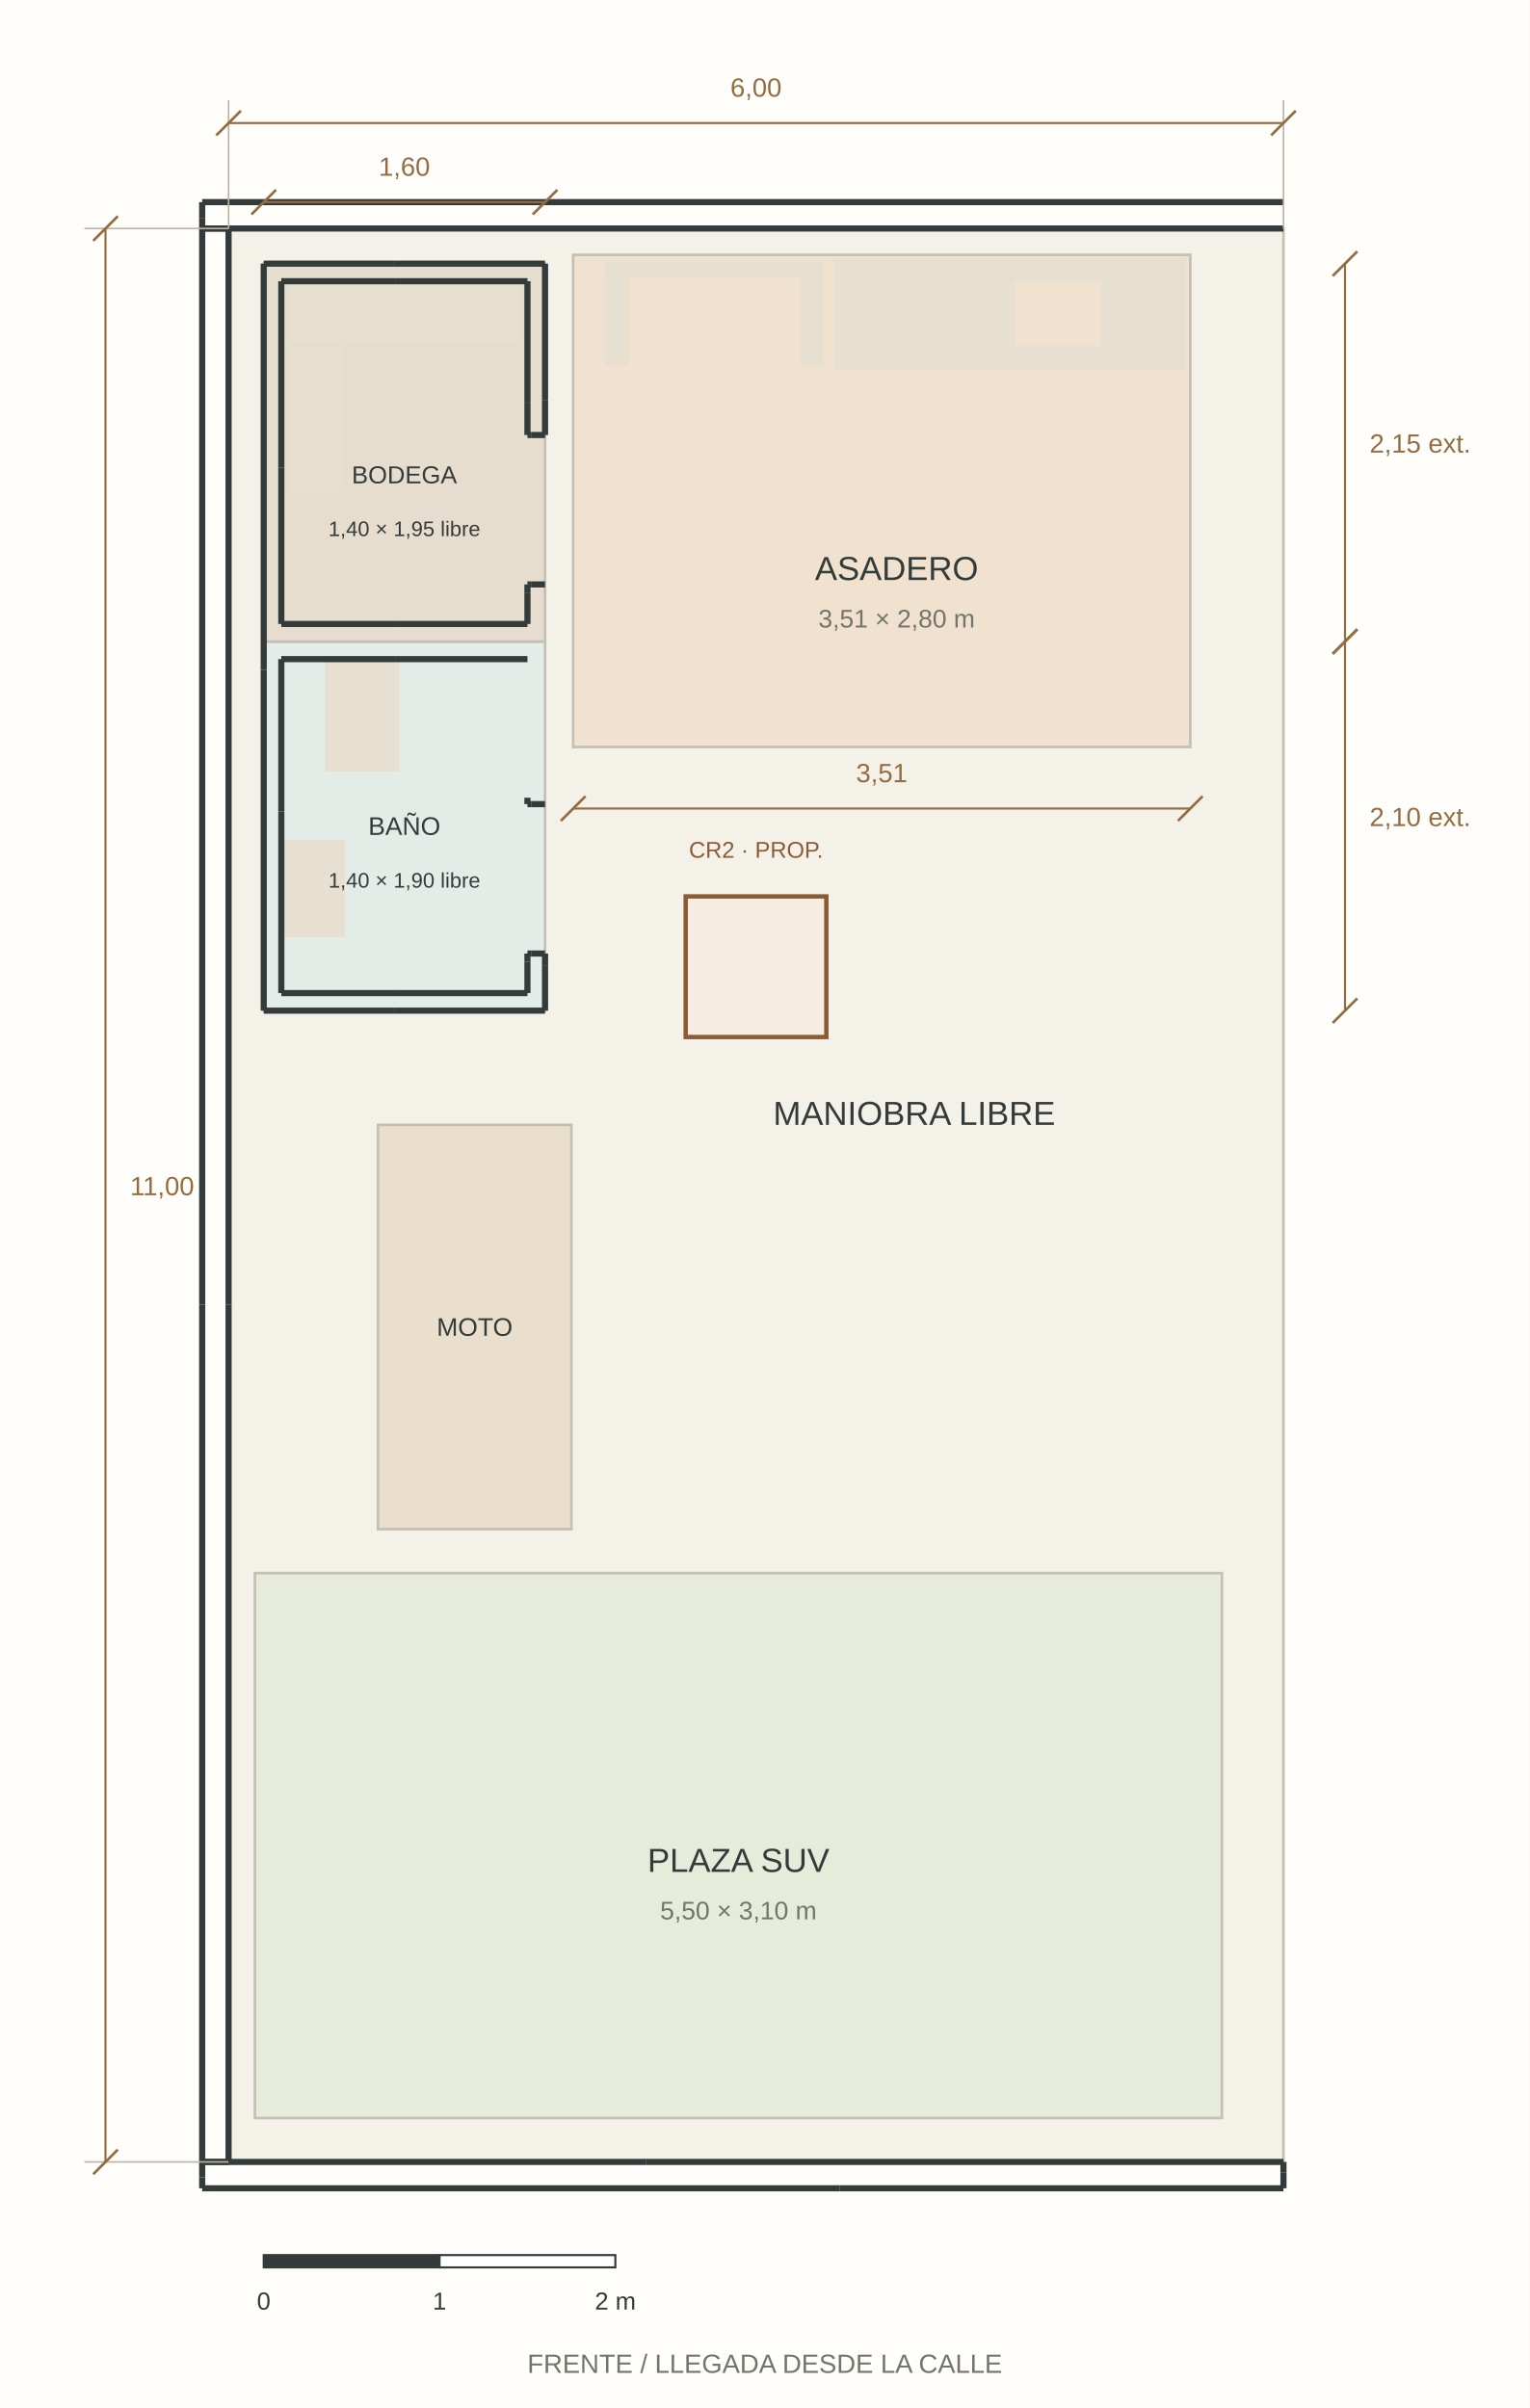
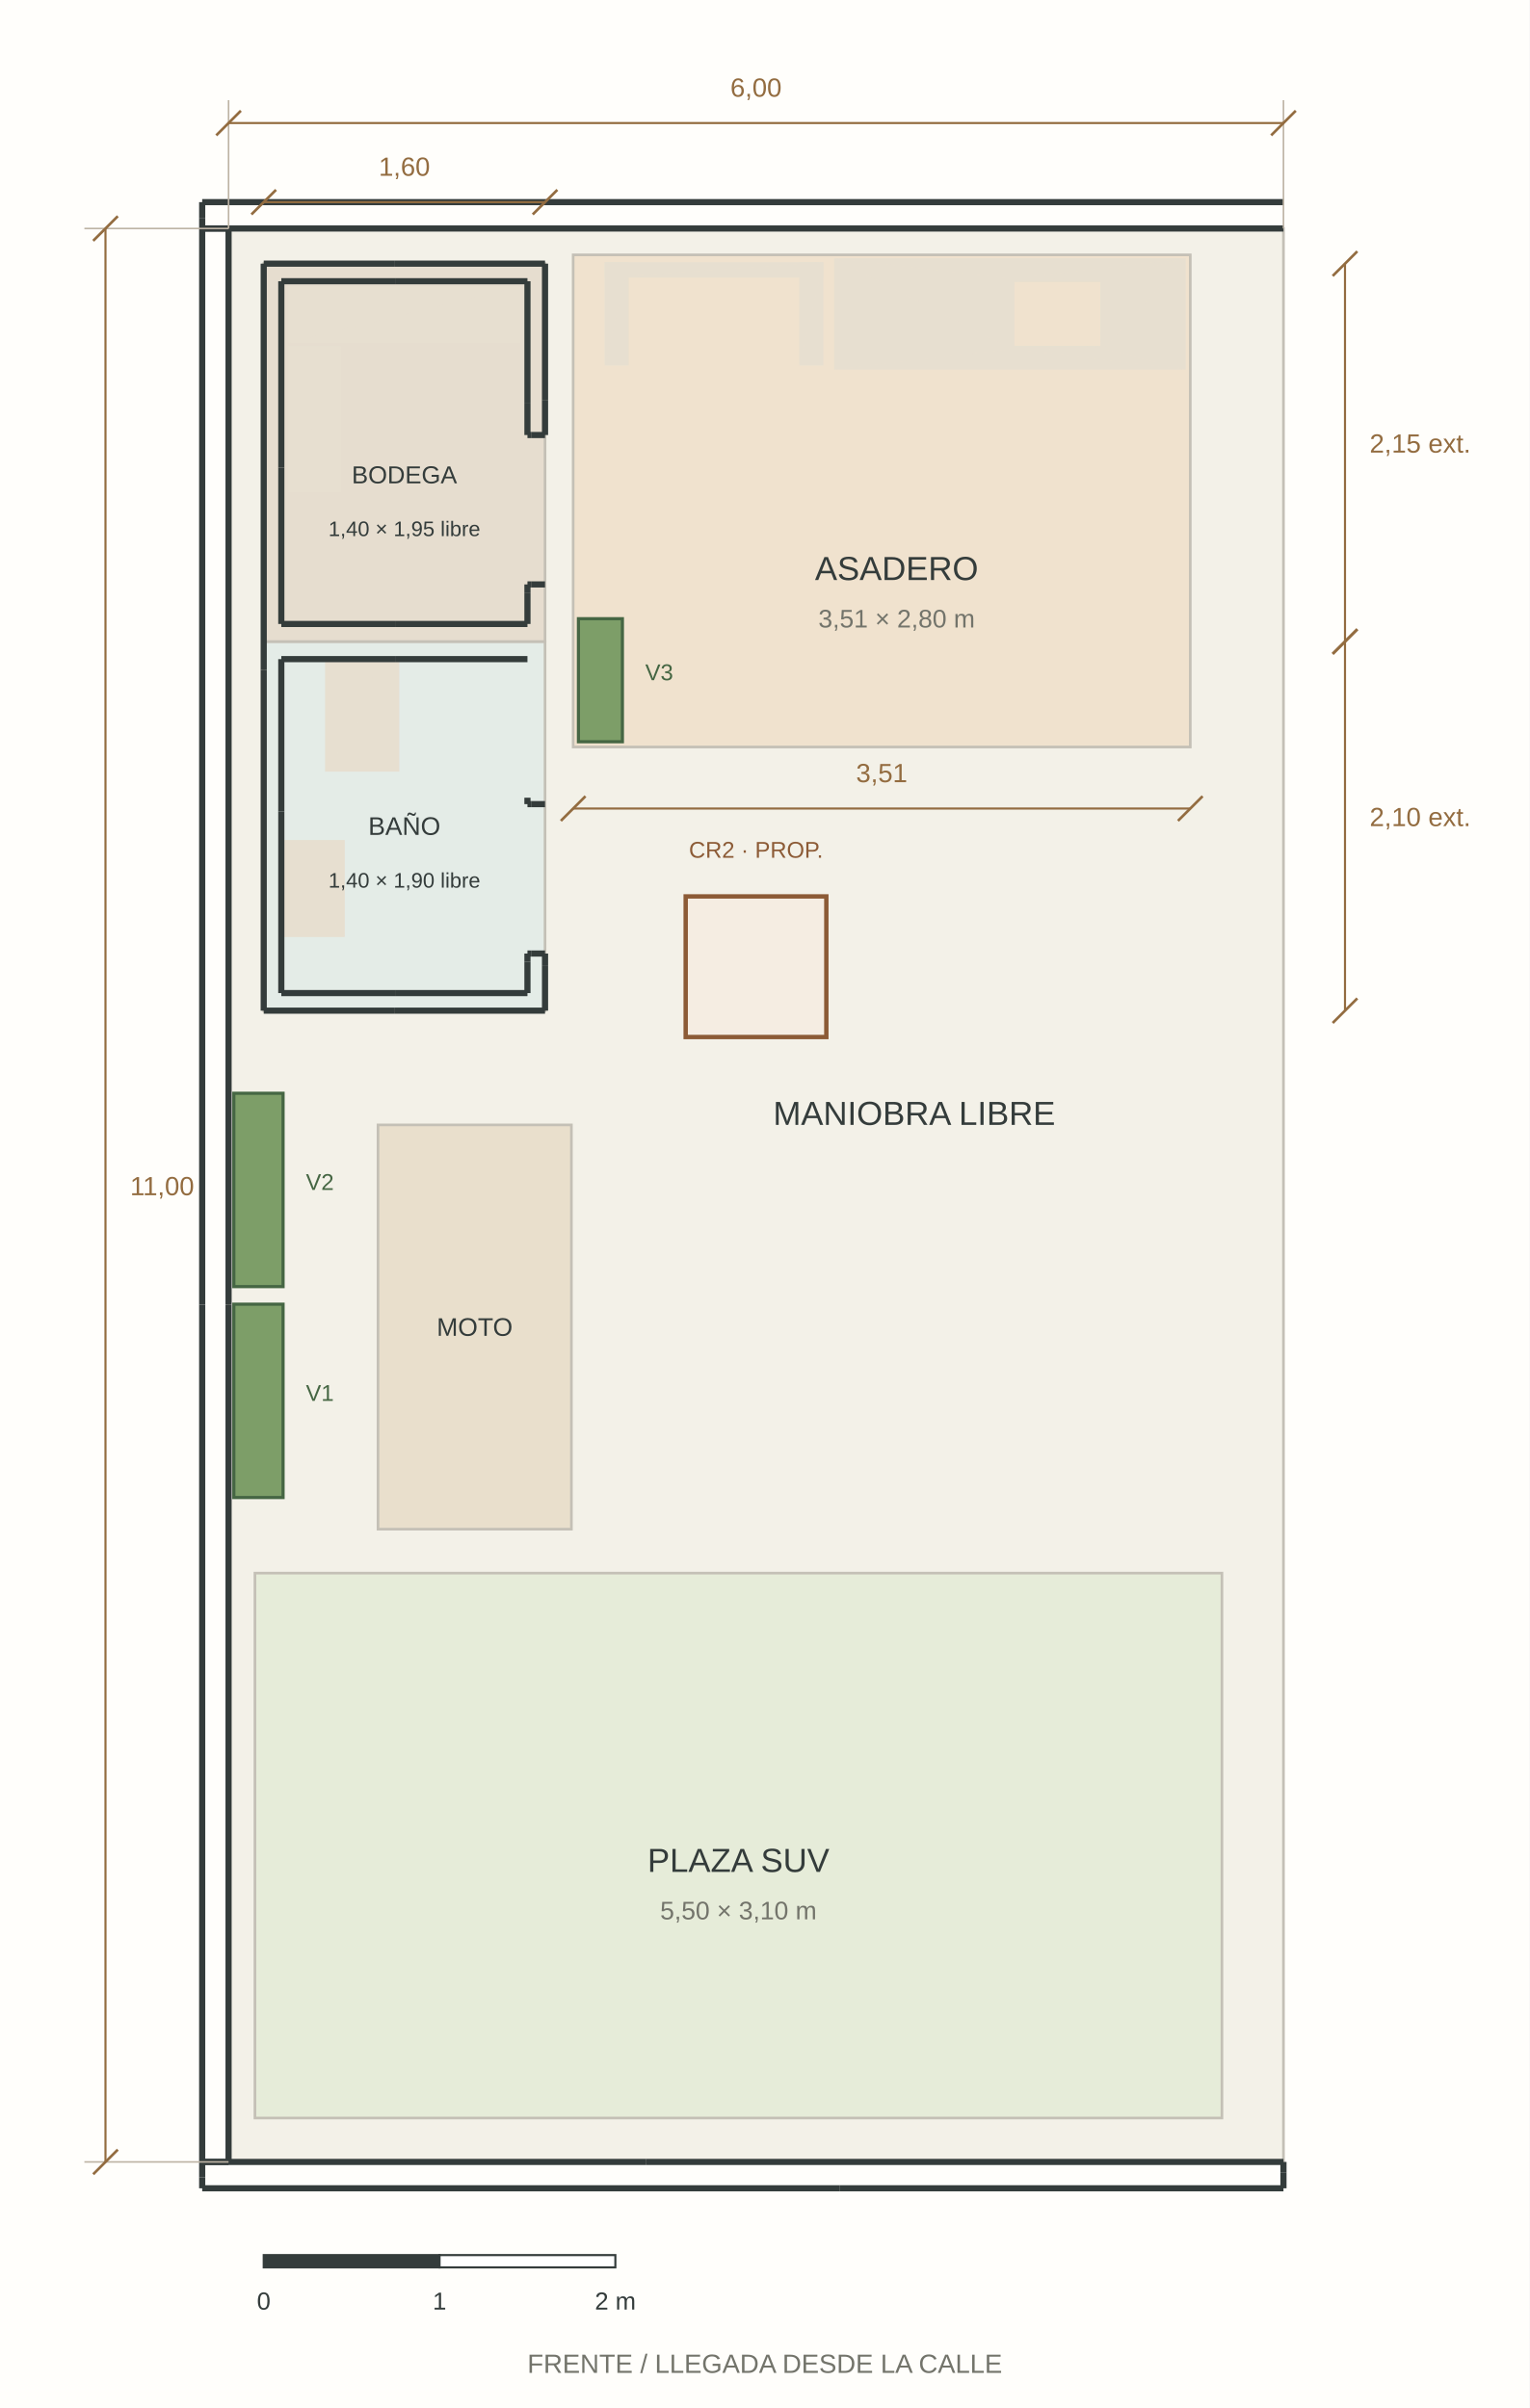
<svg xmlns="http://www.w3.org/2000/svg" viewBox="0 0 696 1096.0" role="img" aria-label="Patio · baño, bodega y asadero">
  <rect width="100%" height="100%" fill="#fffefb" />
  <polygon points="104.0,984.0 584.0,984.0 584.0,104.0 104.0,104.0" fill="#f3f1e8" stroke="#c4c0b6" stroke-width="1.2" />
  <polygon points="116.0,964.0 556.0,964.0 556.0,716.0 116.0,716.0" fill="#e6ecd9" stroke="#c4c0b6" stroke-width="1.2" />
  <polygon points="172.0,696.0 260.0,696.0 260.0,512.0 172.0,512.0" fill="#e9dfcc" stroke="#c4c0b6" stroke-width="1.2" />
  <polygon points="120.0,460.0 248.0,460.0 248.0,292.0 120.0,292.0" fill="#e4ece7" stroke="#c4c0b6" stroke-width="1.2" />
  <polygon points="120.0,292.0 248.0,292.0 248.0,120.0 120.0,120.0" fill="#e6ddcf" stroke="#c4c0b6" stroke-width="1.2" />
  <polygon points="260.8,340.0 541.6,340.0 541.6,116.0 260.8,116.0" fill="#f0e2ce" stroke="#c4c0b6" stroke-width="1.2" />
  <polygon points="275.2,166.24 286.0,119.44 286.0,166.24" fill="#e7dfd0" stroke="none" stroke-width="0.64" data-plan-furniture="true" />
  <polygon points="275.2,166.24 275.2,119.44 286.0,119.44" fill="#e7dfd0" stroke="none" stroke-width="0.64" data-plan-furniture="true" />
  <polygon points="275.2,166.24 286.0,166.24 286.0,119.44" fill="#e7dfd0" stroke="none" stroke-width="0.64" data-plan-furniture="true" />
  <polygon points="275.2,166.24 286.0,119.44 275.2,119.44" fill="#e7dfd0" stroke="none" stroke-width="0.64" data-plan-furniture="true" />
  <polygon points="363.76,166.24 374.56,119.44 374.56,166.24" fill="#e7dfd0" stroke="none" stroke-width="0.64" data-plan-furniture="true" />
  <polygon points="363.76,166.24 363.76,119.44 374.56,119.44" fill="#e7dfd0" stroke="none" stroke-width="0.64" data-plan-furniture="true" />
  <polygon points="363.76,166.24 374.56,166.24 374.56,119.44" fill="#e7dfd0" stroke="none" stroke-width="0.64" data-plan-furniture="true" />
  <polygon points="363.76,166.24 374.56,119.44 363.76,119.44" fill="#e7dfd0" stroke="none" stroke-width="0.64" data-plan-furniture="true" />
  <polygon points="275.2,126.32 374.56,119.44 374.56,126.32" fill="#e7dfd0" stroke="none" stroke-width="0.64" data-plan-furniture="true" />
  <polygon points="275.2,126.32 275.2,119.44 374.56,119.44" fill="#e7dfd0" stroke="none" stroke-width="0.64" data-plan-furniture="true" />
  <polygon points="275.2,126.32 374.56,126.32 374.56,119.44" fill="#e7dfd0" stroke="none" stroke-width="0.64" data-plan-furniture="true" />
  <polygon points="275.2,126.32 374.56,119.44 275.2,119.44" fill="#e7dfd0" stroke="none" stroke-width="0.64" data-plan-furniture="true" />
  <polygon points="460.16,158.864 379.6,117.6 379.6,168.144" fill="#e7dfd0" stroke="none" stroke-width="0.64" data-plan-furniture="true" />
  <polygon points="460.16,126.88 379.6,117.6 460.16,158.864" fill="#e7dfd0" stroke="none" stroke-width="0.64" data-plan-furniture="true" />
  <polygon points="539.44,168.144 502.08,158.864 460.16,158.864" fill="#e7dfd0" stroke="none" stroke-width="0.64" data-plan-furniture="true" />
  <polygon points="539.44,168.144 460.16,158.864 379.6,168.144" fill="#e7dfd0" stroke="none" stroke-width="0.64" data-plan-furniture="true" />
  <polygon points="539.44,117.6 502.08,126.88 502.08,158.864" fill="#e7dfd0" stroke="none" stroke-width="0.64" data-plan-furniture="true" />
  <polygon points="539.44,117.6 502.08,158.864 539.44,168.144" fill="#e7dfd0" stroke="none" stroke-width="0.64" data-plan-furniture="true" />
  <polygon points="539.44,117.6 379.6,117.6 460.16,126.88" fill="#e7dfd0" stroke="none" stroke-width="0.64" data-plan-furniture="true" />
  <polygon points="539.44,117.6 460.16,126.88 502.08,126.88" fill="#e7dfd0" stroke="none" stroke-width="0.64" data-plan-furniture="true" />
  <polygon points="379.6,117.6 460.16,158.864 379.6,168.144" fill="#e7dfd0" stroke="none" stroke-width="0.64" data-plan-furniture="true" />
  <polygon points="379.6,117.6 460.16,126.88 460.16,158.864" fill="#e7dfd0" stroke="none" stroke-width="0.64" data-plan-furniture="true" />
  <polygon points="502.08,158.864 539.44,168.144 460.16,158.864" fill="#e7dfd0" stroke="none" stroke-width="0.64" data-plan-furniture="true" />
  <polygon points="460.16,158.864 539.44,168.144 379.6,168.144" fill="#e7dfd0" stroke="none" stroke-width="0.64" data-plan-furniture="true" />
  <polygon points="502.08,126.88 539.44,117.6 502.08,158.864" fill="#e7dfd0" stroke="none" stroke-width="0.64" data-plan-furniture="true" />
  <polygon points="502.08,158.864 539.44,117.6 539.44,168.144" fill="#e7dfd0" stroke="none" stroke-width="0.64" data-plan-furniture="true" />
  <polygon points="379.6,117.6 539.44,117.6 460.16,126.88" fill="#e7dfd0" stroke="none" stroke-width="0.64" data-plan-furniture="true" />
  <polygon points="460.16,126.88 539.44,117.6 502.08,126.88" fill="#e7dfd0" stroke="none" stroke-width="0.64" data-plan-furniture="true" />
  <polygon points="460.24,158.8 461.44,126.96 461.44,158.8" fill="#e7dfd0" stroke="none" stroke-width="0.64" data-plan-furniture="true" />
  <polygon points="460.24,158.8 460.24,126.96 461.44,126.96" fill="#e7dfd0" stroke="none" stroke-width="0.64" data-plan-furniture="true" />
  <polygon points="460.24,158.8 461.44,158.8 461.44,126.96" fill="#e7dfd0" stroke="none" stroke-width="0.64" data-plan-furniture="true" />
  <polygon points="460.24,158.8 461.44,126.96 460.24,126.96" fill="#e7dfd0" stroke="none" stroke-width="0.64" data-plan-furniture="true" />
  <polygon points="500.8,158.8 502.0,126.96 502.0,158.8" fill="#e7dfd0" stroke="none" stroke-width="0.64" data-plan-furniture="true" />
  <polygon points="500.8,158.8 500.8,126.96 502.0,126.96" fill="#e7dfd0" stroke="none" stroke-width="0.64" data-plan-furniture="true" />
  <polygon points="500.8,158.8 502.0,158.8 502.0,126.96" fill="#e7dfd0" stroke="none" stroke-width="0.64" data-plan-furniture="true" />
  <polygon points="500.8,158.8 502.0,126.96 500.8,126.96" fill="#e7dfd0" stroke="none" stroke-width="0.64" data-plan-furniture="true" />
  <polygon points="460.24,158.8 502.0,157.6 502.0,158.8" fill="#e7dfd0" stroke="none" stroke-width="0.64" data-plan-furniture="true" />
  <polygon points="460.24,158.8 460.24,157.6 502.0,157.6" fill="#e7dfd0" stroke="none" stroke-width="0.64" data-plan-furniture="true" />
  <polygon points="460.24,158.8 502.0,158.8 502.0,157.6" fill="#e7dfd0" stroke="none" stroke-width="0.64" data-plan-furniture="true" />
  <polygon points="460.24,158.8 502.0,157.6 460.24,157.6" fill="#e7dfd0" stroke="none" stroke-width="0.64" data-plan-furniture="true" />
  <polygon points="460.24,128.16 502.0,126.96 502.0,128.16" fill="#e7dfd0" stroke="none" stroke-width="0.64" data-plan-furniture="true" />
  <polygon points="460.24,128.16 460.24,126.96 502.0,126.96" fill="#e7dfd0" stroke="none" stroke-width="0.64" data-plan-furniture="true" />
  <polygon points="460.24,128.16 502.0,128.16 502.0,126.96" fill="#e7dfd0" stroke="none" stroke-width="0.64" data-plan-furniture="true" />
  <polygon points="460.24,128.16 502.0,126.96 460.24,126.96" fill="#e7dfd0" stroke="none" stroke-width="0.64" data-plan-furniture="true" />
  <polygon points="459.2,159.84 461.44,125.92 461.44,159.84" fill="#e7dfd0" stroke="none" stroke-width="0.64" data-plan-furniture="true" />
  <polygon points="459.2,159.84 459.2,125.92 461.44,125.92" fill="#e7dfd0" stroke="none" stroke-width="0.64" data-plan-furniture="true" />
  <polygon points="459.2,159.84 461.44,159.84 461.44,125.92" fill="#e7dfd0" stroke="none" stroke-width="0.64" data-plan-furniture="true" />
  <polygon points="459.2,159.84 461.44,125.92 459.2,125.92" fill="#e7dfd0" stroke="none" stroke-width="0.64" data-plan-furniture="true" />
  <polygon points="500.8,159.84 503.04,125.92 503.04,159.84" fill="#e7dfd0" stroke="none" stroke-width="0.64" data-plan-furniture="true" />
  <polygon points="500.8,159.84 500.8,125.92 503.04,125.92" fill="#e7dfd0" stroke="none" stroke-width="0.64" data-plan-furniture="true" />
  <polygon points="500.8,159.84 503.04,159.84 503.04,125.92" fill="#e7dfd0" stroke="none" stroke-width="0.64" data-plan-furniture="true" />
  <polygon points="500.8,159.84 503.04,125.92 500.8,125.92" fill="#e7dfd0" stroke="none" stroke-width="0.64" data-plan-furniture="true" />
  <polygon points="459.2,159.84 503.04,157.6 503.04,159.84" fill="#e7dfd0" stroke="none" stroke-width="0.64" data-plan-furniture="true" />
  <polygon points="459.2,159.84 459.2,157.6 503.04,157.6" fill="#e7dfd0" stroke="none" stroke-width="0.64" data-plan-furniture="true" />
  <polygon points="459.2,159.84 503.04,159.84 503.04,157.6" fill="#e7dfd0" stroke="none" stroke-width="0.64" data-plan-furniture="true" />
  <polygon points="459.2,159.84 503.04,157.6 459.2,157.6" fill="#e7dfd0" stroke="none" stroke-width="0.64" data-plan-furniture="true" />
  <polygon points="459.2,128.16 503.04,125.92 503.04,128.16" fill="#e7dfd0" stroke="none" stroke-width="0.64" data-plan-furniture="true" />
  <polygon points="459.2,128.16 459.2,125.92 503.04,125.92" fill="#e7dfd0" stroke="none" stroke-width="0.64" data-plan-furniture="true" />
  <polygon points="459.2,128.16 503.04,128.16 503.04,125.92" fill="#e7dfd0" stroke="none" stroke-width="0.64" data-plan-furniture="true" />
  <polygon points="459.2,128.16 503.04,125.92 459.2,125.92" fill="#e7dfd0" stroke="none" stroke-width="0.64" data-plan-furniture="true" />
  <polygon points="153.6,305.6 176.0,305.6 153.6,324.8" fill="#e7dfd0" stroke="none" stroke-width="0.64" data-plan-furniture="true" />
  <polygon points="153.6,324.8 176.0,305.6 176.0,324.8" fill="#e7dfd0" stroke="none" stroke-width="0.64" data-plan-furniture="true" />
  <polygon points="176.0,305.6 153.6,305.6 153.6,324.8" fill="#e7dfd0" stroke="none" stroke-width="0.64" data-plan-furniture="true" />
  <polygon points="176.0,305.6 153.6,324.8 176.0,324.8" fill="#e7dfd0" stroke="none" stroke-width="0.64" data-plan-furniture="true" />
  <polygon points="176.0,345.6 153.6,345.6 148.0,351.2" fill="#e7dfd0" stroke="none" stroke-width="0.64" data-plan-furniture="true" />
  <polygon points="181.6,351.2 176.0,345.6 148.0,351.2" fill="#e7dfd0" stroke="none" stroke-width="0.64" data-plan-furniture="true" />
  <polygon points="153.6,317.6 148.0,351.2 153.6,345.6" fill="#e7dfd0" stroke="none" stroke-width="0.64" data-plan-furniture="true" />
  <polygon points="148.0,300.8 148.0,351.2 153.6,317.6" fill="#e7dfd0" stroke="none" stroke-width="0.64" data-plan-furniture="true" />
  <polygon points="176.0,317.6 176.0,345.6 181.6,351.2" fill="#e7dfd0" stroke="none" stroke-width="0.64" data-plan-furniture="true" />
  <polygon points="176.0,317.6 148.0,300.8 153.6,317.6" fill="#e7dfd0" stroke="none" stroke-width="0.64" data-plan-furniture="true" />
  <polygon points="181.6,300.8 176.0,317.6 181.6,351.2" fill="#e7dfd0" stroke="none" stroke-width="0.64" data-plan-furniture="true" />
  <polygon points="181.6,300.8 148.0,300.8 176.0,317.6" fill="#e7dfd0" stroke="none" stroke-width="0.64" data-plan-furniture="true" />
  <polygon points="148.0,300.8 181.6,300.8 148.0,351.2" fill="#e7dfd0" stroke="none" stroke-width="0.64" data-plan-furniture="true" />
  <polygon points="148.0,351.2 181.6,300.8 181.6,351.2" fill="#e7dfd0" stroke="none" stroke-width="0.64" data-plan-furniture="true" />
  <polygon points="153.6,317.6 153.6,345.6 176.0,345.6" fill="#e7dfd0" stroke="none" stroke-width="0.64" data-plan-furniture="true" />
  <polygon points="176.0,317.6 153.6,317.6 176.0,345.6" fill="#e7dfd0" stroke="none" stroke-width="0.64" data-plan-furniture="true" />
  <polygon points="149.6,302.4 180.0,312.0 149.6,312.0" fill="#e7dfd0" stroke="none" stroke-width="0.64" data-plan-furniture="true" />
  <polygon points="149.6,302.4 180.0,302.4 180.0,312.0" fill="#e7dfd0" stroke="none" stroke-width="0.64" data-plan-furniture="true" />
  <polygon points="180.0,312.0 149.6,302.4 149.6,312.0" fill="#e7dfd0" stroke="none" stroke-width="0.64" data-plan-furniture="true" />
  <polygon points="180.0,302.4 149.6,302.4 180.0,312.0" fill="#e7dfd0" stroke="none" stroke-width="0.64" data-plan-furniture="true" />
  <polygon points="152.8,422.4 132.0,422.4 128.0,426.4" fill="#e7dfd0" stroke="none" stroke-width="0.64" data-plan-furniture="true" />
  <polygon points="156.8,426.4 152.8,422.4 128.0,426.4" fill="#e7dfd0" stroke="none" stroke-width="0.64" data-plan-furniture="true" />
  <polygon points="132.0,386.4 128.0,426.4 132.0,422.4" fill="#e7dfd0" stroke="none" stroke-width="0.64" data-plan-furniture="true" />
  <polygon points="128.0,382.4 128.0,426.4 132.0,386.4" fill="#e7dfd0" stroke="none" stroke-width="0.64" data-plan-furniture="true" />
  <polygon points="152.8,386.4 152.8,422.4 156.8,426.4" fill="#e7dfd0" stroke="none" stroke-width="0.64" data-plan-furniture="true" />
  <polygon points="152.8,386.4 128.0,382.4 132.0,386.4" fill="#e7dfd0" stroke="none" stroke-width="0.64" data-plan-furniture="true" />
  <polygon points="156.8,382.4 152.8,386.4 156.8,426.4" fill="#e7dfd0" stroke="none" stroke-width="0.64" data-plan-furniture="true" />
  <polygon points="156.8,382.4 128.0,382.4 152.8,386.4" fill="#e7dfd0" stroke="none" stroke-width="0.64" data-plan-furniture="true" />
  <polygon points="128.0,426.4 128.0,382.4 156.8,426.4" fill="#e7dfd0" stroke="none" stroke-width="0.64" data-plan-furniture="true" />
  <polygon points="128.0,382.4 156.8,382.4 156.8,426.4" fill="#e7dfd0" stroke="none" stroke-width="0.64" data-plan-furniture="true" />
  <polygon points="152.8,386.4 132.0,386.4 132.0,422.4" fill="#e7dfd0" stroke="none" stroke-width="0.64" data-plan-furniture="true" />
  <polygon points="152.8,386.4 132.0,422.4 152.8,422.4" fill="#e7dfd0" stroke="none" stroke-width="0.64" data-plan-furniture="true" />
  <polygon points="131.2,130.4 236.8,130.4 131.2,156.0" fill="#e7dfd0" stroke="none" stroke-width="0.64" data-plan-furniture="true" />
  <polygon points="131.2,156.0 236.8,130.4 236.8,156.0" fill="#e7dfd0" stroke="none" stroke-width="0.64" data-plan-furniture="true" />
  <polygon points="236.8,130.4 131.2,130.4 131.2,156.0" fill="#e7dfd0" stroke="none" stroke-width="0.64" data-plan-furniture="true" />
  <polygon points="236.8,130.4 131.2,156.0 236.8,156.0" fill="#e7dfd0" stroke="none" stroke-width="0.64" data-plan-furniture="true" />
  <polygon points="131.2,130.4 236.8,130.4 131.2,156.0" fill="#e7dfd0" stroke="none" stroke-width="0.64" data-plan-furniture="true" />
  <polygon points="131.2,156.0 236.8,130.4 236.8,156.0" fill="#e7dfd0" stroke="none" stroke-width="0.64" data-plan-furniture="true" />
  <polygon points="236.8,130.4 131.2,130.4 131.2,156.0" fill="#e7dfd0" stroke="none" stroke-width="0.64" data-plan-furniture="true" />
  <polygon points="236.8,130.4 131.2,156.0 236.8,156.0" fill="#e7dfd0" stroke="none" stroke-width="0.64" data-plan-furniture="true" />
  <polygon points="131.2,130.4 236.8,130.4 131.2,156.0" fill="#e7dfd0" stroke="none" stroke-width="0.64" data-plan-furniture="true" />
  <polygon points="131.2,156.0 236.8,130.4 236.8,156.0" fill="#e7dfd0" stroke="none" stroke-width="0.64" data-plan-furniture="true" />
  <polygon points="236.8,130.4 131.2,130.4 131.2,156.0" fill="#e7dfd0" stroke="none" stroke-width="0.64" data-plan-furniture="true" />
  <polygon points="236.8,130.4 131.2,156.0 236.8,156.0" fill="#e7dfd0" stroke="none" stroke-width="0.64" data-plan-furniture="true" />
  <polygon points="131.2,130.4 236.8,130.4 131.2,156.0" fill="#e7dfd0" stroke="none" stroke-width="0.64" data-plan-furniture="true" />
  <polygon points="131.2,156.0 236.8,130.4 236.8,156.0" fill="#e7dfd0" stroke="none" stroke-width="0.64" data-plan-furniture="true" />
  <polygon points="236.8,130.4 131.2,130.4 131.2,156.0" fill="#e7dfd0" stroke="none" stroke-width="0.64" data-plan-furniture="true" />
  <polygon points="236.8,130.4 131.2,156.0 236.8,156.0" fill="#e7dfd0" stroke="none" stroke-width="0.64" data-plan-furniture="true" />
  <polygon points="131.2,157.6 155.2,157.6 131.2,224.0" fill="#e7dfd0" stroke="none" stroke-width="0.64" data-plan-furniture="true" />
  <polygon points="131.2,224.0 155.2,157.6 155.2,224.0" fill="#e7dfd0" stroke="none" stroke-width="0.64" data-plan-furniture="true" />
  <polygon points="155.2,157.6 131.2,157.6 131.2,224.0" fill="#e7dfd0" stroke="none" stroke-width="0.64" data-plan-furniture="true" />
  <polygon points="155.2,157.6 131.2,224.0 155.2,224.0" fill="#e7dfd0" stroke="none" stroke-width="0.64" data-plan-furniture="true" />
  <polygon points="131.2,157.6 155.2,157.6 131.2,224.0" fill="#e7dfd0" stroke="none" stroke-width="0.64" data-plan-furniture="true" />
  <polygon points="131.2,224.0 155.2,157.6 155.2,224.0" fill="#e7dfd0" stroke="none" stroke-width="0.64" data-plan-furniture="true" />
  <polygon points="155.2,157.6 131.2,157.6 131.2,224.0" fill="#e7dfd0" stroke="none" stroke-width="0.64" data-plan-furniture="true" />
  <polygon points="155.2,157.6 131.2,224.0 155.2,224.0" fill="#e7dfd0" stroke="none" stroke-width="0.64" data-plan-furniture="true" />
  <polygon points="131.2,157.6 155.2,157.6 131.2,224.0" fill="#e7dfd0" stroke="none" stroke-width="0.64" data-plan-furniture="true" />
  <polygon points="131.2,224.0 155.2,157.6 155.2,224.0" fill="#e7dfd0" stroke="none" stroke-width="0.64" data-plan-furniture="true" />
  <polygon points="155.2,157.6 131.2,157.6 131.2,224.0" fill="#e7dfd0" stroke="none" stroke-width="0.64" data-plan-furniture="true" />
  <polygon points="155.2,157.6 131.2,224.0 155.2,224.0" fill="#e7dfd0" stroke="none" stroke-width="0.64" data-plan-furniture="true" />
  <polygon points="131.2,157.6 155.2,157.6 131.2,224.0" fill="#e7dfd0" stroke="none" stroke-width="0.64" data-plan-furniture="true" />
  <polygon points="131.2,224.0 155.2,157.6 155.2,224.0" fill="#e7dfd0" stroke="none" stroke-width="0.64" data-plan-furniture="true" />
  <polygon points="155.2,157.6 131.2,157.6 131.2,224.0" fill="#e7dfd0" stroke="none" stroke-width="0.64" data-plan-furniture="true" />
  <polygon points="155.2,157.6 131.2,224.0 155.2,224.0" fill="#e7dfd0" stroke="none" stroke-width="0.64" data-plan-furniture="true" />
  <polyline points="248.0,198.0 248.0,182.02" fill="none" stroke="#343c3b" stroke-width="2.8" />
  <polyline points="248.0,182.02 248.0,120.0" fill="none" stroke="#343c3b" stroke-width="2.8" />
  <polyline points="248.0,439.327 248.0,434.0" fill="none" stroke="#343c3b" stroke-width="2.8" />
  <polyline points="248.0,460.0 248.0,439.327" fill="none" stroke="#343c3b" stroke-width="2.8" />
  <polyline points="179.697,460.0 120.0,460.0" fill="none" stroke="#343c3b" stroke-width="2.8" />
  <polyline points="248.0,460.0 179.697,460.0" fill="none" stroke="#343c3b" stroke-width="2.8" />
  <polyline points="248.0,120.0 179.697,120.0" fill="none" stroke="#343c3b" stroke-width="2.8" />
  <polyline points="179.697,120.0 120.0,120.0" fill="none" stroke="#343c3b" stroke-width="2.8" />
  <polyline points="120.0,460.0 120.0,304.979" fill="none" stroke="#343c3b" stroke-width="2.8" />
  <polyline points="120.0,304.979 120.0,120.0" fill="none" stroke="#343c3b" stroke-width="2.8" />
  <polyline points="240.0,284.0 180.16,284.0" fill="none" stroke="#343c3b" stroke-width="2.8" />
  <polyline points="180.16,284.0 128.0,284.0" fill="none" stroke="#343c3b" stroke-width="2.8" />
  <polyline points="240.0,183.659 240.0,128.0" fill="none" stroke="#343c3b" stroke-width="2.8" />
  <polyline points="240.0,198.0 240.0,183.659" fill="none" stroke="#343c3b" stroke-width="2.8" />
  <polyline points="240.0,269.688 240.0,266.0" fill="none" stroke="#343c3b" stroke-width="2.8" />
  <polyline points="240.0,284.0 240.0,269.688" fill="none" stroke="#343c3b" stroke-width="2.8" />
  <polyline points="180.16,128.0 128.0,128.0" fill="none" stroke="#343c3b" stroke-width="2.8" />
  <polyline points="240.0,128.0 180.16,128.0" fill="none" stroke="#343c3b" stroke-width="2.8" />
  <polyline points="128.0,212.773 128.0,128.0" fill="none" stroke="#343c3b" stroke-width="2.8" />
  <polyline points="128.0,284.0 128.0,212.773" fill="none" stroke="#343c3b" stroke-width="2.8" />
  <polyline points="240.0,452.0 180.16,452.0" fill="none" stroke="#343c3b" stroke-width="2.8" />
  <polyline points="180.16,452.0 128.0,452.0" fill="none" stroke="#343c3b" stroke-width="2.8" />
  <polyline points="240.0,437.688 240.0,434.0" fill="none" stroke="#343c3b" stroke-width="2.8" />
  <polyline points="240.0,452.0 240.0,437.688" fill="none" stroke="#343c3b" stroke-width="2.8" />
  <polyline points="240.0,366.0 240.0,363.076" fill="none" stroke="#343c3b" stroke-width="2.8" />
  <polyline points="128.0,452.0 128.0,369.401" fill="none" stroke="#343c3b" stroke-width="2.8" />
  <polyline points="128.0,369.401 128.0,300.0" fill="none" stroke="#343c3b" stroke-width="2.8" />
  <polyline points="180.16,300.0 128.0,300.0" fill="none" stroke="#343c3b" stroke-width="2.8" />
  <polyline points="240.0,300.0 180.16,300.0" fill="none" stroke="#343c3b" stroke-width="2.8" />
  <polyline points="241.639,198.0 240.0,198.0" fill="none" stroke="#343c3b" stroke-width="2.8" />
  <polyline points="248.0,198.0 241.639,198.0" fill="none" stroke="#343c3b" stroke-width="2.8" />
  <polyline points="241.639,266.0 240.0,266.0" fill="none" stroke="#343c3b" stroke-width="2.8" />
  <polyline points="248.0,266.0 241.639,266.0" fill="none" stroke="#343c3b" stroke-width="2.8" />
  <polyline points="241.639,434.0 240.0,434.0" fill="none" stroke="#343c3b" stroke-width="2.8" />
  <polyline points="248.0,434.0 241.639,434.0" fill="none" stroke="#343c3b" stroke-width="2.8" />
  <polyline points="241.639,366.0 240.0,366.0" fill="none" stroke="#343c3b" stroke-width="2.8" />
  <polyline points="248.0,366.0 241.639,366.0" fill="none" stroke="#343c3b" stroke-width="2.8" />
  <polyline points="92.0,984.0 92.0,593.867" fill="none" stroke="#343c3b" stroke-width="2.8" />
  <polyline points="92.0,593.867 92.0,104.0" fill="none" stroke="#343c3b" stroke-width="2.8" />
  <polyline points="104.0,984.0 104.0,593.867" fill="none" stroke="#343c3b" stroke-width="2.8" />
  <polyline points="104.0,593.867 104.0,104.0" fill="none" stroke="#343c3b" stroke-width="2.8" />
  <polyline points="104.0,984.0 98.68,984.0" fill="none" stroke="#343c3b" stroke-width="2.8" />
  <polyline points="98.68,984.0 92.0,984.0" fill="none" stroke="#343c3b" stroke-width="2.8" />
  <polyline points="104.0,104.0 98.68,104.0" fill="none" stroke="#343c3b" stroke-width="2.8" />
  <polyline points="98.68,104.0 92.0,104.0" fill="none" stroke="#343c3b" stroke-width="2.8" />
  <polyline points="92.0,104.0 92.0,99.157" fill="none" stroke="#343c3b" stroke-width="2.8" />
  <polyline points="92.0,99.157 92.0,92.0" fill="none" stroke="#343c3b" stroke-width="2.8" />
  <polyline points="584.0,104.0 92.0,104.0" fill="none" stroke="#343c3b" stroke-width="2.8" />
  <polyline points="584.0,92.0 92.0,92.0" fill="none" stroke="#343c3b" stroke-width="2.8" />
  <polyline points="584.0,996.0 381.929,996.0" fill="none" stroke="#343c3b" stroke-width="2.8" />
  <polyline points="381.929,996.0 92.0,996.0" fill="none" stroke="#343c3b" stroke-width="2.8" />
  <polyline points="584.0,984.0 584.0,988.929" fill="none" stroke="#343c3b" stroke-width="2.8" />
  <polyline points="584.0,988.929 584.0,996.0" fill="none" stroke="#343c3b" stroke-width="2.8" />
  <polyline points="92.0,984.0 294.071,984.0" fill="none" stroke="#343c3b" stroke-width="2.8" />
  <polyline points="294.071,984.0 584.0,984.0" fill="none" stroke="#343c3b" stroke-width="2.8" />
  <polyline points="92.0,996.0 92.0,991.071" fill="none" stroke="#343c3b" stroke-width="2.8" />
  <polyline points="92.0,991.071 92.0,984.0" fill="none" stroke="#343c3b" stroke-width="2.8" />
  <text x="336.0" y="852.0" font-family="Arial,sans-serif" font-size="15.2" fill="#343c3b" text-anchor="middle">PLAZA SUV</text>
  <text x="336.0" y="873.6" font-family="Arial,sans-serif" font-size="11.6" fill="#73746b" text-anchor="middle">5,50 × 3,10 m</text>
  <text x="408.0" y="264.0" font-family="Arial,sans-serif" font-size="15.2" fill="#343c3b" text-anchor="middle">ASADERO</text>
  <text x="408.0" y="285.6" font-family="Arial,sans-serif" font-size="11.6" fill="#73746b" text-anchor="middle">3,51 × 2,80 m</text>
  <text x="184.0" y="380.0" font-family="Arial,sans-serif" font-size="11.6" fill="#343c3b" text-anchor="middle">BAÑO</text>
  <text x="184.0" y="404.0" font-family="Arial,sans-serif" font-size="9.6" fill="#343c3b" text-anchor="middle">1,40 × 1,90 libre</text>
  <text x="184.0" y="220.0" font-family="Arial,sans-serif" font-size="11.2" fill="#343c3b" text-anchor="middle">BODEGA</text>
  <text x="184.0" y="244.0" font-family="Arial,sans-serif" font-size="9.6" fill="#343c3b" text-anchor="middle">1,40 × 1,95 libre</text>
  <text x="416.0" y="512.0" font-family="Arial,sans-serif" font-size="15.2" fill="#343c3b" text-anchor="middle">MANIOBRA LIBRE</text>
  <text x="216.0" y="608.0" font-family="Arial,sans-serif" font-size="11.6" fill="#343c3b" text-anchor="middle">MOTO</text>
  <polyline points="104.0,104.0 104.0,45.6" fill="none" stroke="#bdb3a4" stroke-width="0.72" data-plan-dimensions="true" />
  <polyline points="584.0,104.0 584.0,45.6" fill="none" stroke="#bdb3a4" stroke-width="0.72" data-plan-dimensions="true" />
  <polyline points="104.0,56.0 584.0,56.0" fill="none" stroke="#936c40" stroke-width="0.96" data-plan-dimensions="true" />
  <polyline points="98.4,61.6 109.6,50.4" fill="none" stroke="#936c40" stroke-width="1.2" data-plan-dimensions="true" />
  <polyline points="578.4,61.6 589.6,50.4" fill="none" stroke="#936c40" stroke-width="1.2" data-plan-dimensions="true" />
  <text x="344.0" y="44.0" font-family="Arial,sans-serif" font-size="12.0" fill="#936c40" text-anchor="middle" data-plan-dimensions="true">6,00</text>
  <polyline points="120.0,92.0 248.0,92.0" fill="none" stroke="#936c40" stroke-width="0.96" data-plan-dimensions="true" />
  <polyline points="114.4,97.6 125.6,86.4" fill="none" stroke="#936c40" stroke-width="1.2" data-plan-dimensions="true" />
  <polyline points="242.4,97.6 253.6,86.4" fill="none" stroke="#936c40" stroke-width="1.2" data-plan-dimensions="true" />
  <text x="184.0" y="80.0" font-family="Arial,sans-serif" font-size="12.0" fill="#936c40" text-anchor="middle" data-plan-dimensions="true">1,60</text>
  <polyline points="104.0,984.0 38.4,984.0" fill="none" stroke="#bdb3a4" stroke-width="0.72" data-plan-dimensions="true" />
  <polyline points="104.0,104.0 38.4,104.0" fill="none" stroke="#bdb3a4" stroke-width="0.72" data-plan-dimensions="true" />
  <polyline points="48.0,984.0 48.0,104.0" fill="none" stroke="#936c40" stroke-width="0.96" data-plan-dimensions="true" />
  <polyline points="42.4,989.6 53.6,978.4" fill="none" stroke="#936c40" stroke-width="1.2" data-plan-dimensions="true" />
  <polyline points="42.4,109.6 53.6,98.4" fill="none" stroke="#936c40" stroke-width="1.2" data-plan-dimensions="true" />
  <text x="59.2" y="544.0" font-family="Arial,sans-serif" font-size="12.0" fill="#936c40" text-anchor="start" data-plan-dimensions="true">11,00</text>
  <polyline points="612.0,460.0 612.0,292.0" fill="none" stroke="#936c40" stroke-width="0.96" data-plan-dimensions="true" />
  <polyline points="606.4,465.6 617.6,454.4" fill="none" stroke="#936c40" stroke-width="1.2" data-plan-dimensions="true" />
  <polyline points="606.4,297.6 617.6,286.4" fill="none" stroke="#936c40" stroke-width="1.2" data-plan-dimensions="true" />
  <text x="623.2" y="376.0" font-family="Arial,sans-serif" font-size="12.0" fill="#936c40" text-anchor="start" data-plan-dimensions="true">2,10 ext.</text>
  <polyline points="612.0,292.0 612.0,120.0" fill="none" stroke="#936c40" stroke-width="0.96" data-plan-dimensions="true" />
  <polyline points="606.4,297.6 617.6,286.4" fill="none" stroke="#936c40" stroke-width="1.2" data-plan-dimensions="true" />
  <polyline points="606.4,125.6 617.6,114.4" fill="none" stroke="#936c40" stroke-width="1.2" data-plan-dimensions="true" />
  <text x="623.2" y="206.0" font-family="Arial,sans-serif" font-size="12.0" fill="#936c40" text-anchor="start" data-plan-dimensions="true">2,15 ext.</text>
  <polyline points="260.8,368.0 541.6,368.0" fill="none" stroke="#936c40" stroke-width="0.96" data-plan-dimensions="true" />
  <polyline points="255.2,373.6 266.4,362.4" fill="none" stroke="#936c40" stroke-width="1.2" data-plan-dimensions="true" />
  <polyline points="536.0,373.6 547.2,362.4" fill="none" stroke="#936c40" stroke-width="1.2" data-plan-dimensions="true" />
  <text x="401.2" y="356.0" font-family="Arial,sans-serif" font-size="12.0" fill="#936c40" text-anchor="middle" data-plan-dimensions="true">3,51</text>
  <polygon points="120.0,1032.0 200.0,1032.0 200.0,1026.4 120.0,1026.4" fill="#343c3b" stroke="#343c3b" stroke-width="0.96" />
  <polygon points="200.0,1032.0 280.0,1032.0 280.0,1026.4 200.0,1026.4" fill="#ffffff" stroke="#343c3b" stroke-width="0.96" />
  <text x="120.0" y="1051.2" font-family="Arial,sans-serif" font-size="11.2" fill="#343c3b" text-anchor="middle">0</text>
  <text x="200.0" y="1051.2" font-family="Arial,sans-serif" font-size="11.2" fill="#343c3b" text-anchor="middle">1</text>
  <text x="280.0" y="1051.2" font-family="Arial,sans-serif" font-size="11.2" fill="#343c3b" text-anchor="middle">2 m</text>
  <text x="348.0" y="1080.0" font-family="Arial,sans-serif" font-size="12.0" fill="#73746b" text-anchor="middle">FRENTE / LLEGADA DESDE LA CALLE</text>
  <polygon points="312.0,472.0 376.0,472.0 376.0,408.0 312.0,408.0" fill="#f5ede2" stroke="#8c5b36" stroke-width="2.0" />
  <text x="344.0" y="390.4" font-family="Arial,sans-serif" font-size="10.4" fill="#8c5b36" text-anchor="middle">CR2 · PROP.</text>
+   <polygon points="106.4,681.6 128.8,681.6 128.8,593.6 106.4,593.6" fill="#7d9e68" stroke="#456643" stroke-width="1.44" />
+   <text x="139.2" y="637.6" font-family="Arial,sans-serif" font-size="10.4" fill="#456643" text-anchor="start">V1</text>
+   <polygon points="106.4,585.6 128.8,585.6 128.8,497.6 106.4,497.6" fill="#7d9e68" stroke="#456643" stroke-width="1.44" />
+   <text x="139.2" y="541.6" font-family="Arial,sans-serif" font-size="10.4" fill="#456643" text-anchor="start">V2</text>
+   <polygon points="263.2,337.6 283.2,337.6 283.2,281.6 263.2,281.6" fill="#7d9e68" stroke="#456643" stroke-width="1.44" />
+   <text x="293.6" y="309.6" font-family="Arial,sans-serif" font-size="10.4" fill="#456643" text-anchor="start">V3</text>
</svg>
